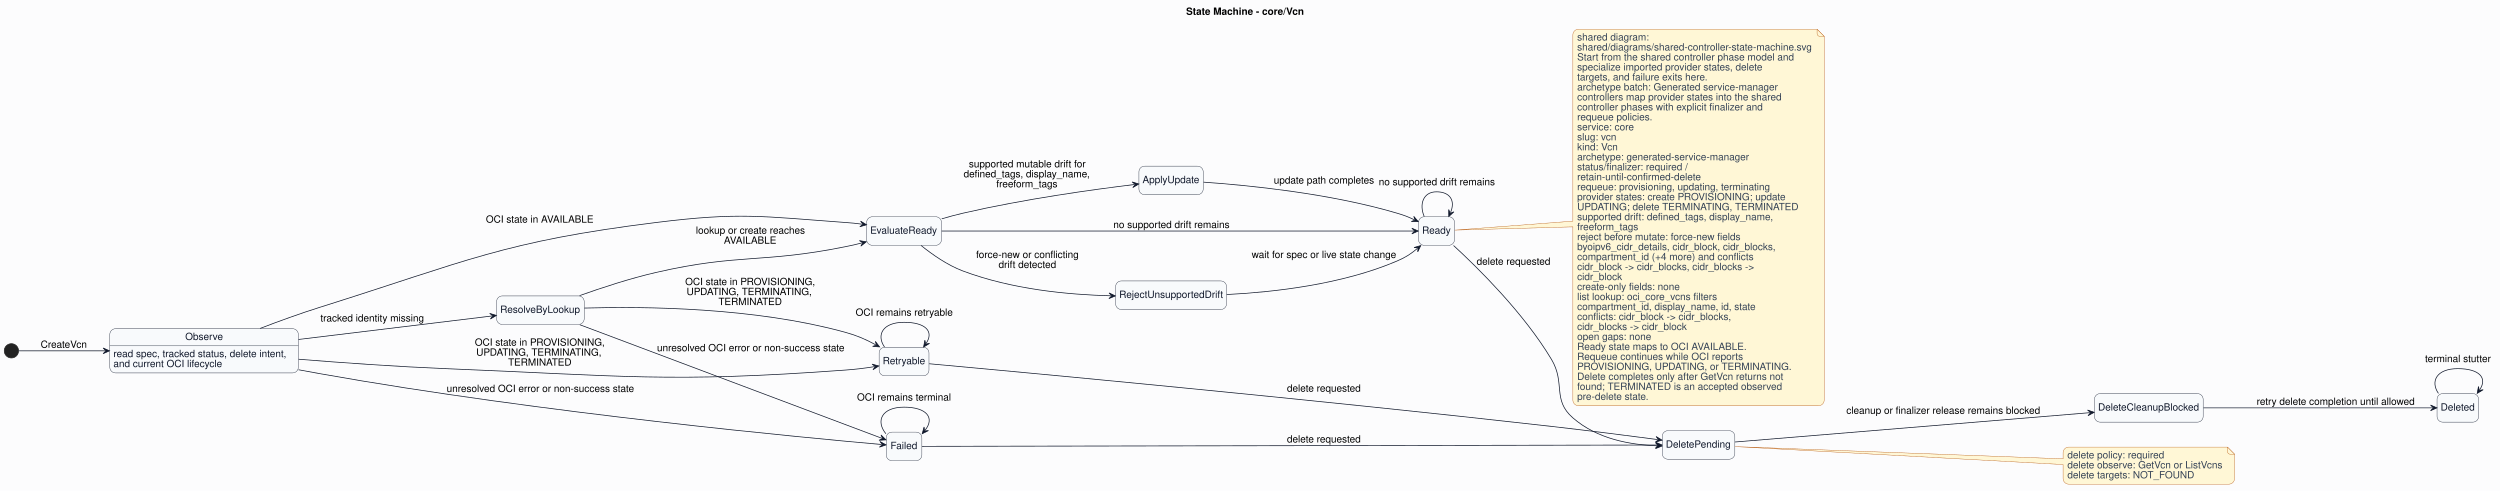
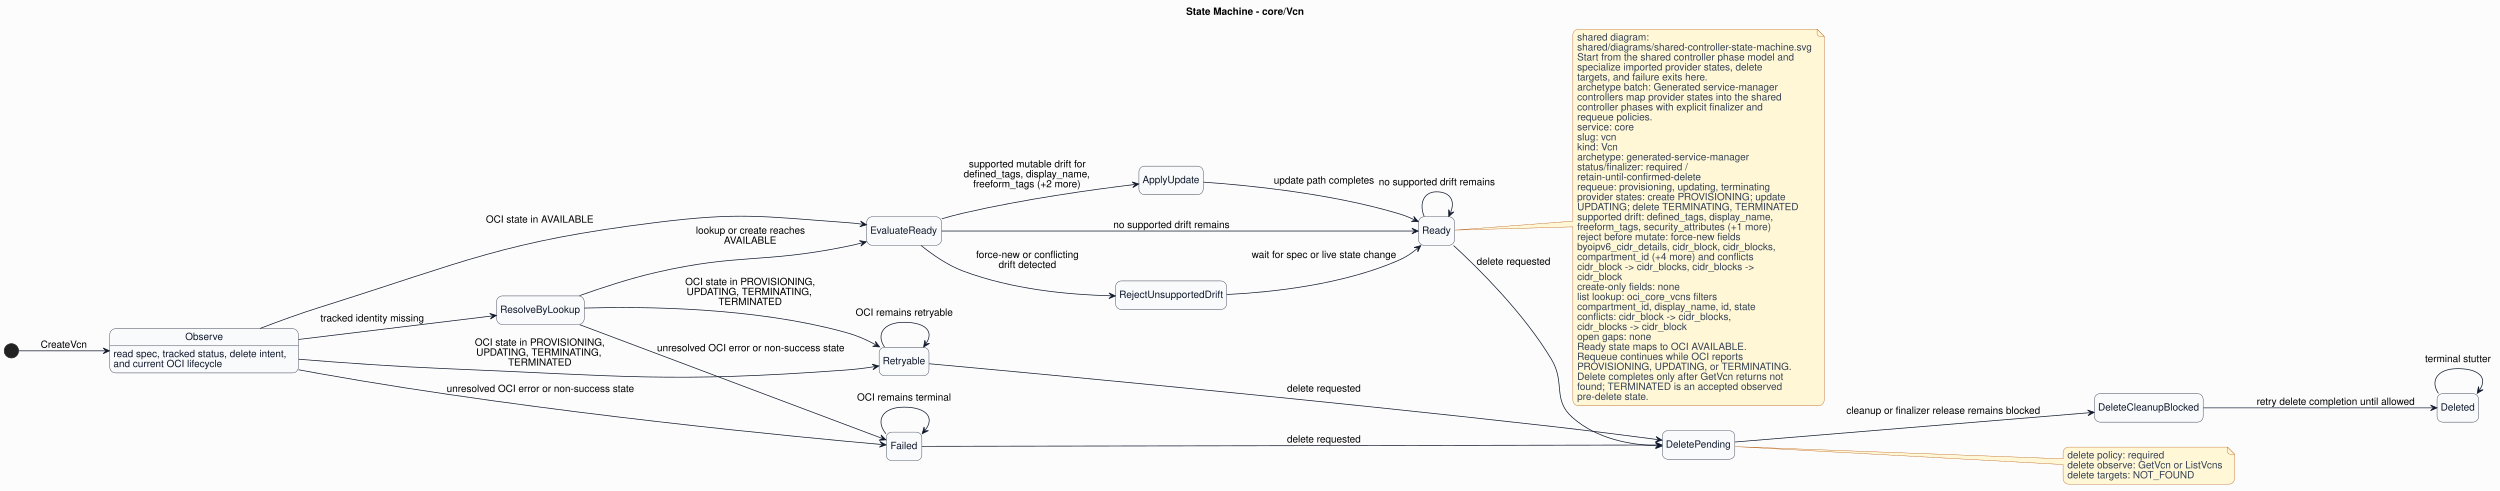
<svg xmlns="http://www.w3.org/2000/svg" contentStyleType="text/css" data-diagram-type="STATE" height="688px" preserveAspectRatio="none" style="width:3506px;height:688px;background:#FCFCFD;" version="1.1" viewBox="0 0 3506 688" width="3506px" zoomAndPan="magnify">
  <defs />
  <g>
    <rect fill="#FCFCFD" height="688" style="stroke:none;stroke-width:1;" width="3506" x="0" y="0" />
    <g class="title" data-source-line="10">
      <text fill="#000000" font-family="Helvetica" font-size="14" font-weight="bold" lengthAdjust="spacing" textLength="165.717" x="1663.355" y="20.78">State Machine - core/Vcn</text>
    </g>
    <g class="entity" data-qualified-name="observe" id="ent0002">
      <rect fill="#F8FAFC" height="62" rx="8" ry="8" style="stroke:#0F172A;stroke-width:0.5;" width="264.364" x="154" y="461" />
      <line style="stroke:#0F172A;stroke-width:0.5;" x1="154" x2="418.364" y1="485" y2="485" />
      <text fill="#0F172A" font-family="Helvetica" font-size="14" lengthAdjust="spacing" textLength="52.91" x="259.727" y="476.78">Observe</text>
      <text fill="#0F172A" font-family="Helvetica" font-size="14" lengthAdjust="spacing" textLength="244.364" x="159" y="500.78">read spec, tracked status, delete intent,</text>
      <text fill="#0F172A" font-family="Helvetica" font-size="14" lengthAdjust="spacing" textLength="153.282" x="159" y="514.78">and current OCI lifecycle</text>
    </g>
    <rect fill="#F8FAFC" height="40" rx="8" ry="8" style="stroke:#0F172A;stroke-width:0.5;" width="104.951" x="1215.36" y="304" />
    <text fill="#0F172A" font-family="Helvetica" font-size="14" lengthAdjust="spacing" textLength="94.951" x="1220.36" y="327.78">EvaluateReady</text>
    <rect fill="#F8FAFC" height="40" rx="8" ry="8" style="stroke:#0F172A;stroke-width:0.5;" width="50.469" x="1989.32" y="304" />
    <text fill="#0F172A" font-family="Helvetica" font-size="14" lengthAdjust="spacing" textLength="40.469" x="1994.32" y="327.78">Ready</text>
    <rect fill="#F8FAFC" height="40" rx="8" ry="8" style="stroke:#0F172A;stroke-width:0.5;" width="69.917" x="1232.88" y="487" />
    <text fill="#0F172A" font-family="Helvetica" font-size="14" lengthAdjust="spacing" textLength="59.917" x="1237.88" y="510.78">Retryable</text>
    <rect fill="#F8FAFC" height="40" rx="8" ry="8" style="stroke:#0F172A;stroke-width:0.5;" width="50" x="1242.84" y="606" />
    <text fill="#0F172A" font-family="Helvetica" font-size="14" lengthAdjust="spacing" textLength="38.131" x="1248.775" y="629.78">Failed</text>
    <rect fill="#F8FAFC" height="40" rx="8" ry="8" style="stroke:#0F172A;stroke-width:0.5;" width="122.848" x="696.44" y="415" />
    <text fill="#0F172A" font-family="Helvetica" font-size="14" lengthAdjust="spacing" textLength="112.848" x="701.44" y="438.78">ResolveByLookup</text>
    <rect fill="#F8FAFC" height="40" rx="8" ry="8" style="stroke:#0F172A;stroke-width:0.5;" width="155.51" x="1564.56" y="394" />
    <text fill="#0F172A" font-family="Helvetica" font-size="14" lengthAdjust="spacing" textLength="145.51" x="1569.56" y="417.78">RejectUnsupportedDrift</text>
    <rect fill="#F8FAFC" height="40" rx="8" ry="8" style="stroke:#0F172A;stroke-width:0.5;" width="90.165" x="1597.23" y="233" />
    <text fill="#0F172A" font-family="Helvetica" font-size="14" lengthAdjust="spacing" textLength="80.165" x="1602.23" y="256.78">ApplyUpdate</text>
    <rect fill="#F8FAFC" height="40" rx="8" ry="8" style="stroke:#0F172A;stroke-width:0.5;" width="101.848" x="2331.1" y="604" />
    <text fill="#0F172A" font-family="Helvetica" font-size="14" lengthAdjust="spacing" textLength="91.848" x="2336.1" y="627.78">DeletePending</text>
    <rect fill="#F8FAFC" height="40" rx="8" ry="8" style="stroke:#0F172A;stroke-width:0.5;" width="58.255" x="3417.71" y="552" />
    <text fill="#0F172A" font-family="Helvetica" font-size="14" lengthAdjust="spacing" textLength="48.255" x="3422.71" y="575.78">Deleted</text>
    <rect fill="#F8FAFC" height="40" rx="8" ry="8" style="stroke:#0F172A;stroke-width:0.5;" width="152.427" x="2937.28" y="552" />
    <text fill="#0F172A" font-family="Helvetica" font-size="14" lengthAdjust="spacing" textLength="142.427" x="2942.28" y="575.78">DeleteCleanupBlocked</text>
    <g class="start_entity" data-qualified-name=".start." data-source-line="32" id="ent0002">
      <ellipse cx="16" cy="492" fill="#222222" rx="10" ry="10" style="stroke:#222222;stroke-width:1;" />
    </g>
    <g class="entity" data-qualified-name="GMN2" data-source-line="55" id="ent0003">
      <path d="M2205.78,49 L2205.78,310.12 L2040.1,322.72 L2205.78,318.12 L2205.78,561 A8,8 0 0 0 2213.78,569 L2550.261,569 A8,8 0 0 0 2558.261,561 L2558.261,51 L2548.261,41 L2213.78,41 A8,8 0 0 0 2205.78,49" fill="#FFF7D6" style="stroke:#B45309;stroke-width:0.5;" />
      <path d="M2548.261,41 L2548.261,47 A4,4 0 0 0 2552.261,51 L2558.261,51 L2548.261,41" fill="#FFF7D6" style="stroke:#B45309;stroke-width:0.5;" />
      <text fill="#334155" font-family="Helvetica" font-size="14" lengthAdjust="spacing" textLength="101.165" x="2211.78" y="56.78">shared diagram:</text>
      <text fill="#334155" font-family="Helvetica" font-size="14" lengthAdjust="spacing" textLength="331.481" x="2211.78" y="70.78">shared/diagrams/shared-controller-state-machine.svg</text>
      <text fill="#334155" font-family="Helvetica" font-size="14" lengthAdjust="spacing" textLength="304.274" x="2211.78" y="84.78">Start from the shared controller phase model and</text>
      <text fill="#334155" font-family="Helvetica" font-size="14" lengthAdjust="spacing" textLength="261.468" x="2211.78" y="98.78">specialize imported provider states, delete</text>
      <text fill="#334155" font-family="Helvetica" font-size="14" lengthAdjust="spacing" textLength="184.434" x="2211.78" y="112.78">targets, and failure exits here.</text>
      <text fill="#334155" font-family="Helvetica" font-size="14" lengthAdjust="spacing" textLength="281.709" x="2211.78" y="126.78">archetype batch: Generated service-manager</text>
      <text fill="#334155" font-family="Helvetica" font-size="14" lengthAdjust="spacing" textLength="287.923" x="2211.78" y="140.78">controllers map provider states into the shared</text>
      <text fill="#334155" font-family="Helvetica" font-size="14" lengthAdjust="spacing" textLength="261.461" x="2211.78" y="154.78">controller phases with explicit finalizer and</text>
      <text fill="#334155" font-family="Helvetica" font-size="14" lengthAdjust="spacing" textLength="105.848" x="2211.78" y="168.78">requeue policies.</text>
      <text fill="#334155" font-family="Helvetica" font-size="14" lengthAdjust="spacing" textLength="79.358" x="2211.78" y="182.78">service: core</text>
      <text fill="#334155" font-family="Helvetica" font-size="14" lengthAdjust="spacing" textLength="55.248" x="2211.78" y="196.78">slug: vcn</text>
      <text fill="#334155" font-family="Helvetica" font-size="14" lengthAdjust="spacing" textLength="57.586" x="2211.78" y="210.78">kind: Vcn</text>
      <text fill="#334155" font-family="Helvetica" font-size="14" lengthAdjust="spacing" textLength="241.24" x="2211.78" y="224.78">archetype: generated-service-manager</text>
      <text fill="#334155" font-family="Helvetica" font-size="14" lengthAdjust="spacing" textLength="156.406" x="2211.78" y="238.78">status/finalizer: required /</text>
      <text fill="#334155" font-family="Helvetica" font-size="14" lengthAdjust="spacing" textLength="174.303" x="2211.78" y="252.78">retain-until-confirmed-delete</text>
      <text fill="#334155" font-family="Helvetica" font-size="14" lengthAdjust="spacing" textLength="272.398" x="2211.78" y="266.78">requeue: provisioning, updating, terminating</text>
      <text fill="#334155" font-family="Helvetica" font-size="14" lengthAdjust="spacing" textLength="295.682" x="2211.78" y="280.78">provider states: create PROVISIONING; update</text>
      <text fill="#334155" font-family="Helvetica" font-size="14" lengthAdjust="spacing" textLength="317.372" x="2211.78" y="294.78">UPDATING; delete TERMINATING, TERMINATED</text>
      <text fill="#334155" font-family="Helvetica" font-size="14" lengthAdjust="spacing" textLength="275.509" x="2211.78" y="308.78">supported drift: defined_tags, display_name,</text>
-       <text fill="#334155" font-family="Helvetica" font-size="14" lengthAdjust="spacing" textLength="86.372" x="2211.78" y="322.78">freeform_tags</text>
+       <text fill="#334155" font-family="Helvetica" font-size="14" lengthAdjust="spacing" textLength="272.72" x="2211.78" y="322.78">freeform_tags, security_attributes (+1 more)</text>
      <text fill="#334155" font-family="Helvetica" font-size="14" lengthAdjust="spacing" textLength="230.33" x="2211.78" y="336.78">reject before mutate: force-new fields</text>
      <text fill="#334155" font-family="Helvetica" font-size="14" lengthAdjust="spacing" textLength="279.357" x="2211.78" y="350.78">byoipv6_cidr_details, cidr_block, cidr_blocks,</text>
      <text fill="#334155" font-family="Helvetica" font-size="14" lengthAdjust="spacing" textLength="247.051" x="2211.78" y="364.78">compartment_id (+4 more) and conflicts</text>
      <text fill="#334155" font-family="Helvetica" font-size="14" lengthAdjust="spacing" textLength="248.206" x="2211.78" y="378.78">cidr_block -&gt; cidr_blocks, cidr_blocks -&gt;</text>
      <text fill="#334155" font-family="Helvetica" font-size="14" lengthAdjust="spacing" textLength="63.027" x="2211.78" y="392.78">cidr_block</text>
      <text fill="#334155" font-family="Helvetica" font-size="14" lengthAdjust="spacing" textLength="144.751" x="2211.78" y="406.78">create-only fields: none</text>
      <text fill="#334155" font-family="Helvetica" font-size="14" lengthAdjust="spacing" textLength="196.861" x="2211.78" y="420.78">list lookup: oci_core_vcns filters</text>
      <text fill="#334155" font-family="Helvetica" font-size="14" lengthAdjust="spacing" textLength="251.351" x="2211.78" y="434.78">compartment_id, display_name, id, state</text>
      <text fill="#334155" font-family="Helvetica" font-size="14" lengthAdjust="spacing" textLength="215.913" x="2211.78" y="448.78">conflicts: cidr_block -&gt; cidr_blocks,</text>
      <text fill="#334155" font-family="Helvetica" font-size="14" lengthAdjust="spacing" textLength="153.672" x="2211.78" y="462.78">cidr_blocks -&gt; cidr_block</text>
      <text fill="#334155" font-family="Helvetica" font-size="14" lengthAdjust="spacing" textLength="104.316" x="2211.78" y="476.78">open gaps: none</text>
      <text fill="#334155" font-family="Helvetica" font-size="14" lengthAdjust="spacing" textLength="240.447" x="2211.78" y="490.78">Ready state maps to OCI AVAILABLE.</text>
      <text fill="#334155" font-family="Helvetica" font-size="14" lengthAdjust="spacing" textLength="232.682" x="2211.78" y="504.78">Requeue continues while OCI reports</text>
      <text fill="#334155" font-family="Helvetica" font-size="14" lengthAdjust="spacing" textLength="307.248" x="2211.78" y="518.78">PROVISIONING, UPDATING, or TERMINATING.</text>
      <text fill="#334155" font-family="Helvetica" font-size="14" lengthAdjust="spacing" textLength="291.033" x="2211.78" y="532.78">Delete completes only after GetVcn returns not</text>
      <text fill="#334155" font-family="Helvetica" font-size="14" lengthAdjust="spacing" textLength="289.468" x="2211.78" y="546.78">found; TERMINATED is an accepted observed</text>
      <text fill="#334155" font-family="Helvetica" font-size="14" lengthAdjust="spacing" textLength="101.172" x="2211.78" y="560.78">pre-delete state.</text>
    </g>
    <g class="entity" data-qualified-name="GMN5" data-source-line="94" id="ent0006">
      <path d="M2893.27,635 L2893.27,643.49 L2433.21,626.31 L2893.27,651.49 L2893.27,671 A8,8 0 0 0 2901.27,679 L3125.717,679 A8,8 0 0 0 3133.717,671 L3133.717,637 L3123.717,627 L2901.27,627 A8,8 0 0 0 2893.27,635" fill="#FFF7D6" style="stroke:#B45309;stroke-width:0.5;" />
      <path d="M3123.717,627 L3123.717,633 A4,4 0 0 0 3127.717,637 L3133.717,637 L3123.717,627" fill="#FFF7D6" style="stroke:#B45309;stroke-width:0.5;" />
      <text fill="#334155" font-family="Helvetica" font-size="14" lengthAdjust="spacing" textLength="136.972" x="2899.27" y="642.78">delete policy: required</text>
      <text fill="#334155" font-family="Helvetica" font-size="14" lengthAdjust="spacing" textLength="219.447" x="2899.27" y="656.78">delete observe: GetVcn or ListVcns</text>
      <text fill="#334155" font-family="Helvetica" font-size="14" lengthAdjust="spacing" textLength="179.724" x="2899.27" y="670.78">delete targets: NOT_FOUND</text>
    </g>
    <g class="link" data-entity-1="ent0002" data-entity-2="ent0002" data-link-type="dependency" data-source-line="32" id="lnk3">
      <path d="M26.23,492 C47.19,492 94.64,492 147.58,492" fill="none" id="*start*-to-observe" style="stroke:#0F172A;stroke-width:1;" />
      <polygon fill="#0F172A" points="153.58,492,144.58,488,148.58,492,144.58,496,153.58,492" style="stroke:#0F172A;stroke-width:1;" />
      <text fill="#000000" font-family="Helvetica" font-size="14" lengthAdjust="spacing" textLength="66.144" x="57" y="487.78">CreateVcn</text>
    </g>
    <g class="link" data-entity-1="ent0002" data-entity-2="ent0007" data-link-type="dependency" data-source-line="33" id="lnk4">
      <path d="M418.64,476.05 C509.55,465.01 620.334,451.573 690.184,443.093" fill="none" id="observe-to-resolve_by_lookup" style="stroke:#0F172A;stroke-width:1;" />
      <polygon fill="#0F172A" points="696.14,442.37,686.723,439.484,691.176,442.973,687.688,447.425,696.14,442.37" style="stroke:#0F172A;stroke-width:1;" />
      <text fill="#000000" font-family="Helvetica" font-size="14" lengthAdjust="spacing" textLength="145.503" x="449.36" y="450.84">tracked identity missing</text>
    </g>
    <g class="link" data-entity-1="ent0007" data-entity-2="ent0003" data-link-type="dependency" data-source-line="34" id="lnk5">
      <path d="M812.74,414.59 C843.81,403.51 883.84,390.4 920.36,382 C1036.2,355.36 1068.86,369.54 1185.36,346 C1194.99,344.06 1199.342,343.124 1209.112,340.594" fill="none" id="resolve_by_lookup-to-evaluate_ready" style="stroke:#0F172A;stroke-width:1;" />
      <polygon fill="#0F172A" points="1214.92,339.09,1205.205,337.474,1210.08,340.343,1207.21,345.219,1214.92,339.09" style="stroke:#0F172A;stroke-width:1;" />
      <text fill="#000000" font-family="Helvetica" font-size="14" lengthAdjust="spacing" textLength="154.089" x="975.86" y="327.78">lookup or create reaches</text>
      <text fill="#000000" font-family="Helvetica" font-size="14" lengthAdjust="spacing" textLength="75.489" x="1015.16" y="341.78">AVAILABLE</text>
    </g>
    <g class="link" data-entity-1="ent0007" data-entity-2="ent0005" data-link-type="dependency" data-source-line="35" id="lnk6">
      <path d="M819.46,432.04 C903.3,429.6 1058.7,431.03 1185.36,466 C1202,470.59 1213.971,475.84 1228.291,483.64" fill="none" id="resolve_by_lookup-to-retryable" style="stroke:#0F172A;stroke-width:1;" />
      <polygon fill="#0F172A" points="1233.56,486.51,1227.57,478.692,1229.169,484.118,1223.743,485.718,1233.56,486.51" style="stroke:#0F172A;stroke-width:1;" />
      <text fill="#000000" font-family="Helvetica" font-size="14" lengthAdjust="spacing" textLength="184.379" x="960.86" y="399.78">OCI state in PROVISIONING,</text>
      <text fill="#000000" font-family="Helvetica" font-size="14" lengthAdjust="spacing" textLength="180.448" x="962.825" y="413.78">UPDATING, TERMINATING,</text>
      <text fill="#000000" font-family="Helvetica" font-size="14" lengthAdjust="spacing" textLength="91" x="1007.549" y="427.78">TERMINATED</text>
    </g>
    <g class="link" data-entity-1="ent0007" data-entity-2="ent0006" data-link-type="dependency" data-source-line="36" id="lnk7">
      <path d="M813.23,455.44 C922.52,496.53 1159.404,585.598 1236.904,614.748" fill="none" id="resolve_by_lookup-to-failed" style="stroke:#0F172A;stroke-width:1;" />
      <polygon fill="#0F172A" points="1242.52,616.86,1235.504,609.948,1237.84,615.1,1232.688,617.436,1242.52,616.86" style="stroke:#0F172A;stroke-width:1;" />
      <text fill="#000000" font-family="Helvetica" font-size="14" lengthAdjust="spacing" textLength="263.778" x="921.36" y="492.56">unresolved OCI error or non-success state</text>
    </g>
    <g class="link" data-entity-1="ent0002" data-entity-2="ent0003" data-link-type="dependency" data-source-line="37" id="lnk8">
      <path d="M364.84,460.55 C391.14,450.45 420.82,439.65 448.36,431 C654.76,366.16 705.67,338.65 920.36,312 C1037.25,297.49 1067.9,303.4 1185.36,312 C1195.06,312.71 1199.405,313.079 1209.295,314.428" fill="none" id="observe-to-evaluate_ready" style="stroke:#0F172A;stroke-width:1;" />
      <polygon fill="#0F172A" points="1215.24,315.24,1206.864,310.06,1210.286,314.564,1205.782,317.986,1215.24,315.24" style="stroke:#0F172A;stroke-width:1;" />
      <text fill="#000000" font-family="Helvetica" font-size="14" lengthAdjust="spacing" textLength="153.296" x="681.36" y="312.24">OCI state in AVAILABLE</text>
    </g>
    <g class="link" data-entity-1="ent0002" data-entity-2="ent0005" data-link-type="dependency" data-source-line="38" id="lnk9">
      <path d="M418.76,503.78 C481.29,508.86 557.13,514.25 625.36,517 C874.05,527.02 937.14,537.18 1185.36,519 C1200.91,517.86 1212.055,516.469 1226.545,514.149" fill="none" id="observe-to-retryable" style="stroke:#0F172A;stroke-width:1;" />
      <polygon fill="#0F172A" points="1232.47,513.2,1222.951,510.673,1227.533,513.99,1224.216,518.573,1232.47,513.2" style="stroke:#0F172A;stroke-width:1;" />
      <text fill="#000000" font-family="Helvetica" font-size="14" lengthAdjust="spacing" textLength="184.379" x="665.86" y="484.78">OCI state in PROVISIONING,</text>
      <text fill="#000000" font-family="Helvetica" font-size="14" lengthAdjust="spacing" textLength="180.448" x="667.825" y="498.78">UPDATING, TERMINATING,</text>
      <text fill="#000000" font-family="Helvetica" font-size="14" lengthAdjust="spacing" textLength="91" x="712.549" y="512.78">TERMINATED</text>
    </g>
    <g class="link" data-entity-1="ent0002" data-entity-2="ent0006" data-link-type="dependency" data-source-line="39" id="lnk10">
      <path d="M418.61,518.53 C428.67,520.43 438.67,522.27 448.36,524 C759.91,579.55 1137.553,614.674 1236.623,623.394" fill="none" id="observe-to-failed" style="stroke:#0F172A;stroke-width:1;" />
      <polygon fill="#0F172A" points="1242.6,623.92,1233.985,619.146,1237.619,623.482,1233.284,627.115,1242.6,623.92" style="stroke:#0F172A;stroke-width:1;" />
      <text fill="#000000" font-family="Helvetica" font-size="14" lengthAdjust="spacing" textLength="263.778" x="626.36" y="549.68">unresolved OCI error or non-success state</text>
    </g>
    <g class="link" data-entity-1="ent0003" data-entity-2="ent0008" data-link-type="dependency" data-source-line="40" id="lnk11">
      <path d="M1291.7,344.25 C1307.15,356.73 1328.62,371.85 1350.32,380 C1419.6,406.02 1498.132,413.283 1558.192,414.853" fill="none" id="evaluate_ready-to-reject_unsupported_drift" style="stroke:#0F172A;stroke-width:1;" />
      <polygon fill="#0F172A" points="1564.19,415.01,1555.298,410.776,1559.192,414.879,1555.089,418.773,1564.19,415.01" style="stroke:#0F172A;stroke-width:1;" />
      <text fill="#000000" font-family="Helvetica" font-size="14" lengthAdjust="spacing" textLength="143.951" x="1368.82" y="361.78">force-new or conflicting</text>
      <text fill="#000000" font-family="Helvetica" font-size="14" lengthAdjust="spacing" textLength="80.938" x="1400.327" y="375.78">drift detected</text>
    </g>
    <g class="link" data-entity-1="ent0008" data-entity-2="ent0004" data-link-type="dependency" data-source-line="41" id="lnk12">
      <path d="M1720.32,413.06 C1786.2,409.77 1882.3,399 1959.32,366 C1971.36,360.84 1978.48,356.236 1987.92,348.246" fill="none" id="reject_unsupported_drift-to-ready" style="stroke:#0F172A;stroke-width:1;" />
      <polygon fill="#0F172A" points="1992.5,344.37,1983.046,347.131,1988.684,347.6,1988.215,353.238,1992.5,344.37" style="stroke:#0F172A;stroke-width:1;" />
      <text fill="#000000" font-family="Helvetica" font-size="14" lengthAdjust="spacing" textLength="203.882" x="1755.32" y="361.78">wait for spec or live state change</text>
    </g>
    <g class="link" data-entity-1="ent0003" data-entity-2="ent0009" data-link-type="dependency" data-source-line="42" id="lnk13">
      <path d="M1320.7,306.89 C1330.47,304.01 1340.66,301.23 1350.32,299 C1436.78,279.01 1533.754,265.703 1591.114,258.743" fill="none" id="evaluate_ready-to-apply_update" style="stroke:#0F172A;stroke-width:1;" />
      <polygon fill="#0F172A" points="1597.07,258.02,1587.654,255.133,1592.106,258.622,1588.617,263.075,1597.07,258.02" style="stroke:#0F172A;stroke-width:1;" />
      <text fill="#000000" font-family="Helvetica" font-size="14" lengthAdjust="spacing" textLength="163.42" x="1358.727" y="234.66">supported mutable drift for</text>
      <text fill="#000000" font-family="Helvetica" font-size="14" lengthAdjust="spacing" textLength="178.233" x="1351.32" y="248.66">defined_tags, display_name,</text>
-       <text fill="#000000" font-family="Helvetica" font-size="14" lengthAdjust="spacing" textLength="86.372" x="1397.251" y="262.66">freeform_tags</text>
+       <text fill="#000000" font-family="Helvetica" font-size="14" lengthAdjust="spacing" textLength="151.334" x="1364.77" y="262.66">freeform_tags (+2 more)</text>
    </g>
    <g class="link" data-entity-1="ent0009" data-entity-2="ent0004" data-link-type="dependency" data-source-line="43" id="lnk14">
      <path d="M1687.88,255.45 C1749.86,259.76 1865.1,271.07 1959.32,299 C1969.36,301.98 1974.503,303.9 1983.612,308.28" fill="none" id="apply_update-to-ready" style="stroke:#0F172A;stroke-width:1;" />
      <polygon fill="#0F172A" points="1989.02,310.88,1982.642,303.375,1984.514,308.714,1979.176,310.585,1989.02,310.88" style="stroke:#0F172A;stroke-width:1;" />
      <text fill="#000000" font-family="Helvetica" font-size="14" lengthAdjust="spacing" textLength="141.654" x="1786.32" y="257.45">update path completes</text>
    </g>
    <g class="link" data-entity-1="ent0003" data-entity-2="ent0004" data-link-type="dependency" data-source-line="44" id="lnk15">
      <path d="M1320.62,324 C1467.56,324 1877.41,324 1982.95,324" fill="none" id="evaluate_ready-to-ready" style="stroke:#0F172A;stroke-width:1;" />
      <polygon fill="#0F172A" points="1988.95,324,1979.95,320,1983.95,324,1979.95,328,1988.95,324" style="stroke:#0F172A;stroke-width:1;" />
      <text fill="#000000" font-family="Helvetica" font-size="14" lengthAdjust="spacing" textLength="162.641" x="1561.32" y="319.78">no supported drift remains</text>
    </g>
    <g class="link" data-entity-1="ent0004" data-entity-2="ent0004" data-link-type="dependency" data-source-line="45" id="lnk16">
      <path d="M1997.35,303.69 C1990,286.73 1995.74,269 2014.55,269 C2033.36,269 2041.486,281.225 2034.136,298.185" fill="none" id="ready-to-ready" style="stroke:#0F172A;stroke-width:1;" />
      <polygon fill="#0F172A" points="2031.75,303.69,2038.999,297.023,2033.738,299.102,2031.659,293.842,2031.75,303.69" style="stroke:#0F172A;stroke-width:1;" />
      <text fill="#000000" font-family="Helvetica" font-size="14" lengthAdjust="spacing" textLength="162.641" x="1933.55" y="259.78">no supported drift remains</text>
    </g>
    <g class="link" data-entity-1="ent0005" data-entity-2="ent0005" data-link-type="dependency" data-source-line="46" id="lnk17">
      <path d="M1240.44,486.69 C1228.72,469.73 1237.86,452 1267.84,452 C1297.82,452 1310.371,464.794 1298.651,481.754" fill="none" id="retryable-to-retryable" style="stroke:#0F172A;stroke-width:1;" />
      <polygon fill="#0F172A" points="1295.24,486.69,1303.647,481.56,1298.082,482.577,1297.066,477.012,1295.24,486.69" style="stroke:#0F172A;stroke-width:1;" />
      <text fill="#000000" font-family="Helvetica" font-size="14" lengthAdjust="spacing" textLength="136.931" x="1199.84" y="442.78">OCI remains retryable</text>
    </g>
    <g class="link" data-entity-1="ent0006" data-entity-2="ent0006" data-link-type="dependency" data-source-line="47" id="lnk18">
      <path d="M1242.37,608.26 C1227.85,590.56 1236.34,571 1267.84,571 C1299.34,571 1311.635,585.921 1297.115,603.621" fill="none" id="failed-to-failed" style="stroke:#0F172A;stroke-width:1;" />
      <polygon fill="#0F172A" points="1293.31,608.26,1302.111,603.839,1296.481,604.394,1295.926,598.765,1293.31,608.26" style="stroke:#0F172A;stroke-width:1;" />
      <text fill="#000000" font-family="Helvetica" font-size="14" lengthAdjust="spacing" textLength="132.255" x="1201.84" y="561.78">OCI remains terminal</text>
    </g>
    <g class="link" data-entity-1="ent0004" data-entity-2="ent0010" data-link-type="dependency" data-source-line="48" id="lnk19">
      <path d="M2038.46,344.3 C2072.55,375.59 2136.8,438.83 2175.78,504 C2195.7,537.3 2176.53,560.5 2205.78,586 C2240.05,615.86 2286.235,623.787 2324.744,625.287" fill="none" id="ready-to-delete_pending" style="stroke:#0F172A;stroke-width:1;" />
      <polygon fill="#0F172A" points="2330.74,625.52,2321.903,621.173,2325.744,625.325,2321.591,629.167,2330.74,625.52" style="stroke:#0F172A;stroke-width:1;" />
      <text fill="#000000" font-family="Helvetica" font-size="14" lengthAdjust="spacing" textLength="104.303" x="2070.78" y="371.35">delete requested</text>
    </g>
    <g class="link" data-entity-1="ent0005" data-entity-2="ent0010" data-link-type="dependency" data-source-line="49" id="lnk20">
      <path d="M1303.05,510.11 C1423.03,521.08 1835.76,559.41 2175.78,598 C2228.78,604.01 2283.402,611.015 2324.932,616.495" fill="none" id="retryable-to-delete_pending" style="stroke:#0F172A;stroke-width:1;" />
      <polygon fill="#0F172A" points="2330.88,617.28,2322.481,612.137,2325.923,616.626,2321.434,620.068,2330.88,617.28" style="stroke:#0F172A;stroke-width:1;" />
      <text fill="#000000" font-family="Helvetica" font-size="14" lengthAdjust="spacing" textLength="104.303" x="1804.82" y="549.26">delete requested</text>
    </g>
    <g class="link" data-entity-1="ent0006" data-entity-2="ent0010" data-link-type="dependency" data-source-line="50" id="lnk21">
      <path d="M1293.1,625.96 C1432.88,625.71 2129.87,624.451 2324.83,624.101" fill="none" id="failed-to-delete_pending" style="stroke:#0F172A;stroke-width:1;" />
      <polygon fill="#0F172A" points="2330.83,624.09,2321.823,620.106,2325.83,624.099,2321.837,628.106,2330.83,624.09" style="stroke:#0F172A;stroke-width:1;" />
      <text fill="#000000" font-family="Helvetica" font-size="14" lengthAdjust="spacing" textLength="104.303" x="1804.82" y="620.55">delete requested</text>
    </g>
    <g class="link" data-entity-1="ent0010" data-entity-2="ent0012" data-link-type="dependency" data-source-line="51" id="lnk22">
      <path d="M2433.21,619.85 C2543.31,610.76 2800.6,589.504 2930.87,578.744" fill="none" id="delete_pending-to-delete_cleanup_blocked" style="stroke:#0F172A;stroke-width:1;" />
      <polygon fill="#0F172A" points="2936.85,578.25,2927.551,575.004,2931.867,578.662,2928.21,582.977,2936.85,578.25" style="stroke:#0F172A;stroke-width:1;" />
      <text fill="#000000" font-family="Helvetica" font-size="14" lengthAdjust="spacing" textLength="273.144" x="2589.27" y="580.35">cleanup or finalizer release remains blocked</text>
    </g>
    <g class="link" data-entity-1="ent0012" data-entity-2="ent0011" data-link-type="dependency" data-source-line="52" id="lnk23">
      <path d="M3090.12,572 C3187.49,572 3345.96,572 3411.58,572" fill="none" id="delete_cleanup_blocked-to-deleted" style="stroke:#0F172A;stroke-width:1;" />
      <polygon fill="#0F172A" points="3417.58,572,3408.58,568,3412.58,572,3408.58,576,3417.58,572" style="stroke:#0F172A;stroke-width:1;" />
      <text fill="#000000" font-family="Helvetica" font-size="14" lengthAdjust="spacing" textLength="222.565" x="3164.71" y="567.78">retry delete completion until allowed</text>
    </g>
    <g class="link" data-entity-1="ent0011" data-entity-2="ent0011" data-link-type="dependency" data-source-line="53" id="lnk24">
      <path d="M3419.65,551.69 C3408.03,534.73 3417.09,517 3446.84,517 C3476.59,517 3489.041,529.78 3477.421,546.74" fill="none" id="deleted-to-deleted" style="stroke:#0F172A;stroke-width:1;" />
      <polygon fill="#0F172A" points="3474.03,551.69,3482.417,546.526,3476.856,547.565,3475.817,542.005,3474.03,551.69" style="stroke:#0F172A;stroke-width:1;" />
      <text fill="#000000" font-family="Helvetica" font-size="14" lengthAdjust="spacing" textLength="92.586" x="3400.84" y="507.78">terminal stutter</text>
    </g>
  </g>
</svg>
